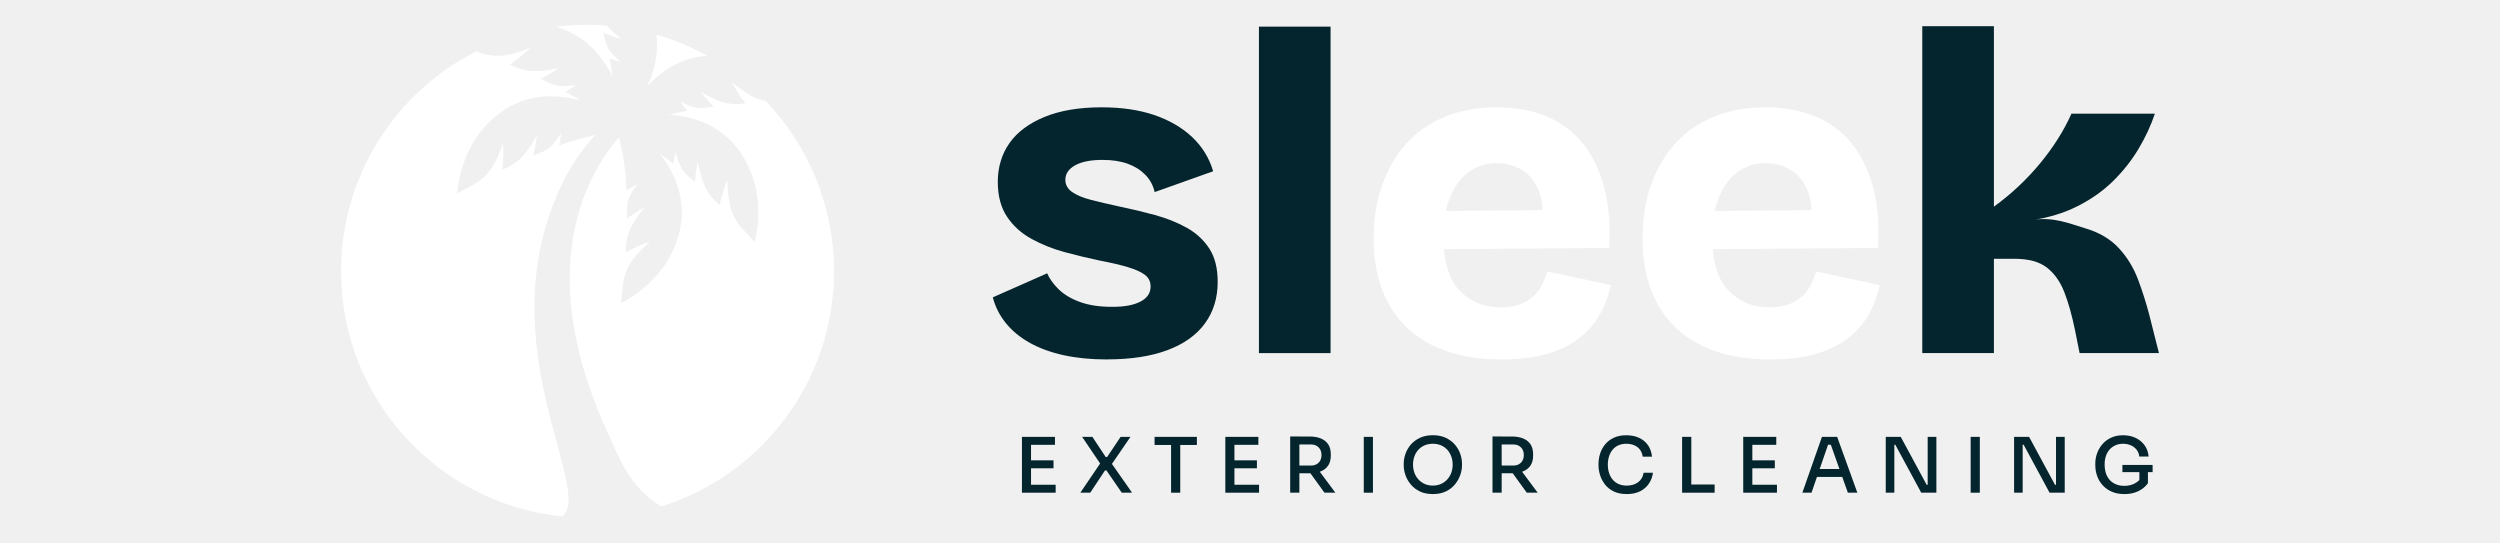
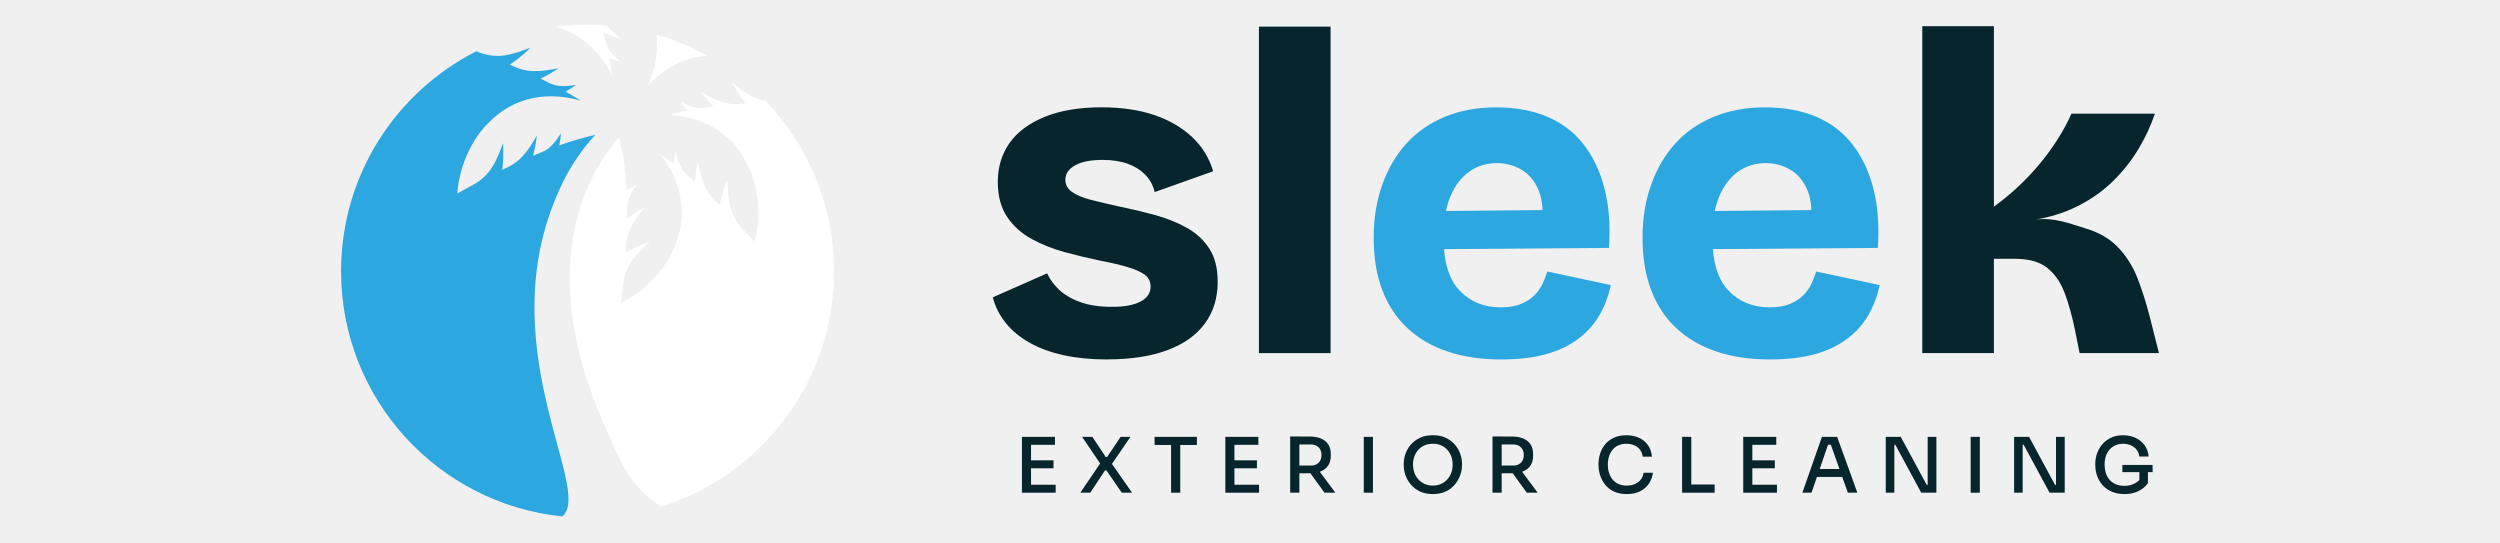
<svg xmlns="http://www.w3.org/2000/svg" id="Layer_1" viewBox="0 0 1153.4 250.34">
  <defs>
-     <style>      .st0 {        fill: #04252d;      }      .st1 {        isolation: isolate;      }      .st2 {        fill: #fff;      }    </style>
+     <style>
+     .st0 { fill: #06252D; }
+     .st1 { isolation: isolate; }
+     .st-accent { fill: #2DA7DF; }
+     .st-white { fill: #ffffff; }
+   </style>
  </defs>
  <g>
    <g class="st1">
      <g class="st1">
        <g class="st1">
          <path class="st0" d="M471.48,227.31v-25.76h4.2v25.76h-4.2ZM474.97,205.22v-3.67h11.75v3.67h-11.75ZM474.97,216.05v-3.67h11.08v3.67h-11.08ZM474.97,227.31v-3.67h12.07v3.67h-12.07Z" />
        </g>
      </g>
      <g class="st1">
        <g class="st1">
          <path class="st0" d="M498.43,227.31l9.32-13.76.04.63-8.54-12.63h4.73l6.14,9.28h.67l6.21-9.28h4.55l-8.72,12.74-.07-.6,9.53,13.62h-4.76l-7.06-10.27h-.67l-6.81,10.27h-4.55Z" />
        </g>
      </g>
      <g class="st1">
        <g class="st1">
          <path class="st0" d="M532.67,205.29v-3.74h19.52v3.74h-19.52ZM540.29,227.31v-22.73h4.23v22.73h-4.23Z" />
          <path class="st0" d="M565.32,227.31v-25.76h4.2v25.76h-4.2ZM568.81,205.22v-3.67h11.75v3.67h-11.75ZM568.81,216.05v-3.67h11.08v3.67h-11.08ZM568.81,227.31v-3.67h12.07v3.67h-12.07Z" />
          <path class="st0" d="M595.24,227.31v-25.94h4.24v25.94h-4.24ZM598.1,218.35v-3.56h6.71c1.01,0,1.88-.21,2.61-.62.73-.41,1.29-.98,1.68-1.71.39-.73.58-1.58.58-2.54s-.19-1.78-.58-2.5c-.39-.73-.95-1.31-1.68-1.73s-1.6-.63-2.61-.63h-6.71v-3.67h6.14c1.98,0,3.69.3,5.15.9,1.46.6,2.59,1.5,3.39,2.7.8,1.2,1.2,2.74,1.2,4.62v.56c0,1.88-.41,3.42-1.22,4.62-.81,1.2-1.94,2.09-3.39,2.68s-3.16.88-5.13.88h-6.14ZM611.05,227.31l-8.19-11.33h4.8l8.43,11.33h-5.05Z" />
          <path class="st0" d="M629.19,227.31v-25.76h4.23v25.76h-4.23Z" />
          <path class="st0" d="M661.06,227.94c-2.33,0-4.33-.41-6.02-1.22-1.68-.81-3.08-1.89-4.18-3.23-1.11-1.34-1.92-2.78-2.45-4.32-.53-1.54-.79-3.02-.79-4.43v-.78c0-1.55.28-3.11.83-4.66s1.39-2.97,2.51-4.25c1.12-1.28,2.52-2.31,4.2-3.09,1.68-.78,3.65-1.17,5.91-1.17s4.22.39,5.89,1.17c1.67.78,3.07,1.81,4.2,3.09,1.13,1.28,1.97,2.7,2.52,4.25s.83,3.11.83,4.66v.78c0,1.41-.27,2.89-.81,4.43-.54,1.54-1.36,2.98-2.45,4.32-1.09,1.34-2.49,2.42-4.18,3.23-1.69.81-3.69,1.22-6,1.22ZM661.06,224.03c1.41,0,2.68-.26,3.81-.78,1.13-.52,2.09-1.22,2.89-2.12.8-.89,1.41-1.92,1.82-3.07.41-1.15.62-2.38.62-3.67,0-1.36-.21-2.63-.64-3.79-.42-1.16-1.03-2.19-1.82-3.07-.79-.88-1.75-1.57-2.88-2.06-1.13-.49-2.4-.74-3.81-.74s-2.68.25-3.81.74c-1.13.49-2.09,1.18-2.89,2.06-.8.88-1.41,1.91-1.82,3.07-.41,1.17-.62,2.43-.62,3.79,0,1.29.21,2.52.62,3.67.41,1.15,1.02,2.18,1.82,3.07.8.89,1.76,1.6,2.89,2.12,1.13.52,2.4.78,3.81.78Z" />
          <path class="st0" d="M688.58,227.31v-25.94h4.23v25.94h-4.23ZM691.44,218.35v-3.56h6.71c1.01,0,1.88-.21,2.61-.62.73-.41,1.29-.98,1.68-1.71.39-.73.58-1.58.58-2.54s-.19-1.78-.58-2.5c-.39-.73-.95-1.31-1.68-1.73-.73-.42-1.6-.63-2.61-.63h-6.71v-3.67h6.14c1.98,0,3.69.3,5.15.9,1.46.6,2.59,1.5,3.39,2.7.8,1.2,1.2,2.74,1.2,4.62v.56c0,1.88-.41,3.42-1.22,4.62-.81,1.2-1.94,2.09-3.39,2.68-1.45.59-3.16.88-5.13.88h-6.14ZM704.39,227.31l-8.19-11.33h4.8l8.43,11.33h-5.05Z" />
          <path class="st0" d="M750.51,227.94c-2.35,0-4.36-.41-6.02-1.22s-3-1.88-4.02-3.21c-1.02-1.33-1.78-2.76-2.26-4.3-.48-1.54-.72-3.03-.72-4.46v-.78c0-1.58.25-3.14.74-4.69s1.25-2.96,2.28-4.23,2.35-2.29,3.99-3.07c1.63-.78,3.57-1.17,5.81-1.17s4.34.41,6.03,1.24c1.69.82,3.04,1.97,4.04,3.44,1,1.47,1.59,3.21,1.78,5.21h-4.27c-.19-1.32-.63-2.42-1.32-3.3-.69-.88-1.58-1.55-2.65-1.99-1.07-.45-2.28-.67-3.62-.67s-2.62.25-3.69.74-1.96,1.18-2.66,2.05c-.71.87-1.24,1.89-1.61,3.05-.37,1.17-.55,2.44-.55,3.83s.18,2.56.55,3.72c.36,1.17.91,2.19,1.64,3.09.73.89,1.64,1.59,2.74,2.08,1.09.49,2.36.74,3.79.74,2.07,0,3.81-.51,5.22-1.54,1.41-1.02,2.27-2.49,2.58-4.39h4.3c-.24,1.81-.85,3.46-1.83,4.96-.99,1.5-2.34,2.68-4.06,3.56-1.72.88-3.79,1.32-6.21,1.32Z" />
          <path class="st0" d="M776.06,227.31v-25.76h4.24v25.76h-4.24ZM779.59,227.31v-3.78h11.47v3.78h-11.47Z" />
          <path class="st0" d="M804.26,227.31v-25.76h4.2v25.76h-4.2ZM807.75,205.22v-3.67h11.75v3.67h-11.75ZM807.75,216.05v-3.67h11.08v3.67h-11.08ZM807.75,227.31v-3.67h12.07v3.67h-12.07Z" />
          <path class="st0" d="M831.54,227.31l9.03-25.76h7.02l9.32,25.76h-4.38l-8.15-22.94,1.73.81h-4.27l1.83-.81-7.91,22.94h-4.23ZM837.4,220.04l1.34-3.67h10.8l1.38,3.67h-13.52Z" />
          <path class="st0" d="M870.01,227.31v-25.76h6.92l11.96,22.13h1.17l-.71.63v-22.76h4.02v25.76h-6.99l-11.96-22.13h-1.16l.71-.63v22.76h-3.95Z" />
          <path class="st0" d="M909.18,227.31v-25.76h4.23v25.76h-4.23Z" />
          <path class="st0" d="M929.22,227.31v-25.76h6.92l11.96,22.13h1.17l-.71.63v-22.76h4.02v25.76h-6.99l-11.96-22.13h-1.16l.71-.63v22.76h-3.95Z" />
          <path class="st0" d="M980.07,227.94c-2.12,0-4-.35-5.65-1.04-1.65-.69-3.05-1.65-4.2-2.88-1.15-1.22-2.03-2.65-2.63-4.27-.6-1.62-.9-3.34-.9-5.15v-.78c0-1.62.28-3.21.85-4.76.56-1.55,1.39-2.95,2.49-4.2,1.09-1.25,2.44-2.24,4.02-2.96,1.59-.73,3.41-1.09,5.45-1.09,2.19,0,4.14.42,5.86,1.25,1.72.83,3.09,1.99,4.13,3.46,1.04,1.47,1.63,3.17,1.8,5.1h-4.31c-.14-1.27-.57-2.34-1.29-3.21s-1.61-1.54-2.68-1.99c-1.07-.46-2.24-.69-3.51-.69s-2.43.23-3.48.69c-1.05.46-1.95,1.11-2.7,1.94s-1.33,1.83-1.73,3c-.4,1.17-.6,2.46-.6,3.9,0,1.6.22,3.01.65,4.24.43,1.22,1.05,2.25,1.85,3.09s1.76,1.47,2.88,1.91c1.12.44,2.35.65,3.69.65,1.86,0,3.49-.38,4.89-1.15,1.4-.76,2.45-1.76,3.16-2.98l-1.09,4.13v-7.16h3.95v5.93c-1.15,1.6-2.65,2.84-4.5,3.72-1.85.88-3.98,1.32-6.41,1.32ZM979.19,217.82v-3.32h13.94v3.32h-13.94Z" />
        </g>
      </g>
    </g>
    <g>
      <path class="st0" d="M510.75,165.84c-7.39,0-14.09-.66-20.08-1.98-6-1.33-11.23-3.24-15.69-5.76-4.47-2.51-8.12-5.55-10.98-9.1-2.86-3.56-4.85-7.5-5.96-11.82l25.1-11.09c.97,2.37,2.68,4.78,5.12,7.22s5.72,4.43,9.83,5.95c4.11,1.54,9.1,2.3,14.96,2.3s9.94-.79,13.08-2.4,4.71-3.94,4.71-7.01c0-2.23-.87-4.01-2.62-5.34-1.74-1.32-4.36-2.51-7.84-3.55-3.49-1.05-7.81-2.06-12.97-3.04-5.3-1.11-10.67-2.41-16.11-3.87-5.44-1.47-10.53-3.48-15.27-6.07-4.74-2.57-8.54-5.99-11.4-10.25-2.86-4.25-4.29-9.65-4.29-16.2s1.81-12.8,5.44-17.89c3.62-5.09,9.03-9.1,16.21-12.03s15.93-4.4,26.25-4.4c9.2,0,17.29,1.19,24.27,3.55,6.97,2.38,12.79,5.76,17.47,10.15,4.67,4.4,7.91,9.65,9.73,15.8l-26.99,9.61c-.7-3.07-2.13-5.72-4.29-7.95-2.17-2.22-4.88-3.94-8.16-5.12-3.28-1.18-7.15-1.78-11.61-1.78-5.44,0-9.66.83-12.65,2.51-3,1.67-4.5,3.9-4.5,6.69,0,2.23,1.01,4.08,3.03,5.55,2.02,1.46,4.92,2.69,8.68,3.66,3.77.97,8.23,2.02,13.39,3.14,5.44,1.12,10.84,2.41,16.21,3.87,5.37,1.47,10.25,3.42,14.64,5.85,4.39,2.44,7.88,5.66,10.46,9.62,2.58,3.98,3.87,9.1,3.87,15.38,0,7.39-1.95,13.77-5.86,19.14-3.9,5.37-9.66,9.49-17.26,12.34-7.6,2.86-16.91,4.29-27.93,4.29v.03h0Z" />
      <path class="st0" d="M580.82,162.91V12.29h33.05v150.62h-33.05Z" />
-       <path class="st2" d="M692.53,165.84c-9.2,0-17.43-1.22-24.68-3.66s-13.42-6.03-18.51-10.78c-5.09-4.73-8.96-10.6-11.61-17.57-2.65-6.97-3.97-14.98-3.97-24.05s1.29-16.88,3.87-24.27c2.58-7.39,6.28-13.77,11.09-19.14s10.74-9.52,17.78-12.44c7.04-2.93,14.96-4.4,23.74-4.4s16.77,1.43,23.53,4.29,12.34,7.08,16.73,12.66c4.39,5.58,7.64,12.37,9.73,20.39,2.09,8.03,2.79,17.2,2.09,27.51l-86.39.63v-17.57l67.15-.63-11.92,8.16c.97-6.98.56-12.66-1.26-17.05-1.82-4.4-4.47-7.6-7.95-9.62-3.49-2.02-7.25-3.04-11.3-3.04-4.88,0-9.17,1.33-12.86,3.98-3.7,2.65-6.59,6.48-8.68,11.5-2.09,5.02-3.14,11.16-3.14,18.42,0,11.43,2.48,19.74,7.43,24.89,4.95,5.17,11.26,7.74,18.93,7.74,3.77,0,6.9-.52,9.41-1.57,2.51-1.04,4.57-2.37,6.17-3.97,1.6-1.61,2.86-3.38,3.77-5.34.91-1.95,1.64-3.83,2.2-5.65l29.29,6.27c-1.12,5.17-2.89,9.83-5.33,14.02s-5.72,7.81-9.83,10.87c-4.12,3.08-9.07,5.41-14.85,7.01-5.79,1.61-12.66,2.41-20.61,2.41h-.02Z" />
-       <path class="st2" d="M816.57,165.84c-9.2,0-17.43-1.22-24.68-3.66s-13.42-6.03-18.51-10.78c-5.09-4.73-8.96-10.6-11.61-17.57-2.65-6.97-3.97-14.98-3.97-24.05s1.29-16.88,3.87-24.27c2.58-7.39,6.28-13.77,11.09-19.14s10.74-9.52,17.78-12.44c7.04-2.93,14.96-4.4,23.74-4.4s16.77,1.43,23.53,4.29,12.34,7.08,16.73,12.66c4.39,5.58,7.64,12.37,9.73,20.39,2.09,8.03,2.79,17.2,2.09,27.51l-86.39.63v-17.57l67.15-.63-11.92,8.16c.97-6.98.56-12.66-1.26-17.05-1.82-4.4-4.47-7.6-7.95-9.62-3.49-2.02-7.25-3.04-11.3-3.04-4.88,0-9.17,1.33-12.86,3.98-3.7,2.65-6.59,6.48-8.68,11.5-2.09,5.02-3.14,11.16-3.14,18.42,0,11.43,2.48,19.74,7.43,24.89,4.95,5.17,11.26,7.74,18.93,7.74,3.77,0,6.9-.52,9.41-1.57,2.51-1.04,4.57-2.37,6.17-3.97,1.6-1.61,2.86-3.38,3.77-5.34.91-1.95,1.64-3.83,2.2-5.65l29.29,6.27c-1.12,5.17-2.89,9.83-5.33,14.02s-5.72,7.81-9.83,10.87c-4.12,3.08-9.07,5.41-14.85,7.01-5.79,1.61-12.66,2.41-20.61,2.41h-.02Z" />
+       <path class="st-accent" d="M692.53,165.84c-9.2,0-17.43-1.22-24.68-3.66s-13.42-6.03-18.51-10.78c-5.09-4.73-8.96-10.6-11.61-17.57-2.65-6.97-3.97-14.98-3.97-24.05s1.29-16.88,3.87-24.27c2.58-7.39,6.28-13.77,11.09-19.14s10.74-9.52,17.78-12.44c7.04-2.93,14.96-4.4,23.74-4.4s16.77,1.43,23.53,4.29,12.34,7.08,16.73,12.66c4.39,5.58,7.64,12.37,9.73,20.39,2.09,8.03,2.79,17.2,2.09,27.51l-86.39.63v-17.57l67.15-.63-11.92,8.16c.97-6.98.56-12.66-1.26-17.05-1.82-4.4-4.47-7.6-7.95-9.62-3.49-2.02-7.25-3.04-11.3-3.04-4.88,0-9.17,1.33-12.86,3.98-3.7,2.65-6.59,6.48-8.68,11.5-2.09,5.02-3.14,11.16-3.14,18.42,0,11.43,2.48,19.74,7.43,24.89,4.95,5.17,11.26,7.74,18.93,7.74,3.77,0,6.9-.52,9.41-1.57,2.51-1.04,4.57-2.37,6.17-3.97,1.6-1.61,2.86-3.38,3.77-5.34.91-1.95,1.64-3.83,2.2-5.65l29.29,6.27c-1.12,5.17-2.89,9.83-5.33,14.02s-5.72,7.81-9.83,10.87c-4.12,3.08-9.07,5.41-14.85,7.01-5.79,1.61-12.66,2.41-20.61,2.41h-.02Z" />
+       <path class="st-accent" d="M816.57,165.84c-9.2,0-17.43-1.22-24.68-3.66s-13.42-6.03-18.51-10.78c-5.09-4.73-8.96-10.6-11.61-17.57-2.65-6.97-3.97-14.98-3.97-24.05s1.29-16.88,3.87-24.27c2.58-7.39,6.28-13.77,11.09-19.14s10.74-9.52,17.78-12.44c7.04-2.93,14.96-4.4,23.74-4.4s16.77,1.43,23.53,4.29,12.34,7.08,16.73,12.66c4.39,5.58,7.64,12.37,9.73,20.39,2.09,8.03,2.79,17.2,2.09,27.51l-86.39.63v-17.57l67.15-.63-11.92,8.16c.97-6.98.56-12.66-1.26-17.05-1.82-4.4-4.47-7.6-7.95-9.62-3.49-2.02-7.25-3.04-11.3-3.04-4.88,0-9.17,1.33-12.86,3.98-3.7,2.65-6.59,6.48-8.68,11.5-2.09,5.02-3.14,11.16-3.14,18.42,0,11.43,2.48,19.74,7.43,24.89,4.95,5.17,11.26,7.74,18.93,7.74,3.77,0,6.9-.52,9.41-1.57,2.51-1.04,4.57-2.37,6.17-3.97,1.6-1.61,2.86-3.38,3.77-5.34.91-1.95,1.64-3.83,2.2-5.65l29.29,6.27c-1.12,5.17-2.89,9.83-5.33,14.02s-5.72,7.81-9.83,10.87c-4.12,3.08-9.07,5.41-14.85,7.01-5.79,1.61-12.66,2.41-20.61,2.41h-.02Z" />
      <path class="st0" d="M886.86,162.91V12.08h33.05v83.26c4.04-2.93,7.84-6.06,11.4-9.42,3.55-3.34,6.83-6.83,9.83-10.46,3-3.62,5.72-7.35,8.16-11.19,2.44-3.83,4.57-7.77,6.38-11.82h38.49c-1.81,5.44-4.32,10.85-7.53,16.21-3.21,5.37-7.11,10.32-11.72,14.85-4.6,4.53-10.08,8.4-16.42,11.61-6.35,3.2-13.49,5.37-21.44,6.49h0c10.04-1.95,18.3,1.78,24.79,3.66,6.48,1.88,11.68,4.91,15.58,9.1,3.9,4.18,6.9,9.06,9,14.64,2.09,5.59,3.83,11.09,5.23,16.53l4.39,17.36h-36.61l-2.09-10.46c-1.4-6.84-3.03-12.69-4.92-17.57s-4.57-8.68-8.05-11.4c-3.49-2.72-8.51-4.08-15.06-4.08h-9.41v43.51h-33.05Z" />
    </g>
  </g>
  <g>
-     <path class="st2" d="M326.3,25.74c-7.36-4.1-15.23-7.4-23.48-9.79,1.17,8.75-1.02,16.99-4.08,23.71,6.4-6.82,15.56-13.29,27.56-13.92Z" />
-     <path class="st2" d="M256.55,12.37c13.45,3.8,21.44,13.55,26.12,23.04-.41-2.78-.92-5.62-1.52-8.48,1.62.58,3.33,1.09,5.14,1.5-2-1.74-3.98-3.52-5.38-5.69-.03-.05-.07-.11-.11-.17-.68-1.09-1.16-2.3-1.48-3.55-.34-1.34-.68-2.67-1.04-3.98,2.66,1.15,5.48,2.11,8.46,2.87-2.42-1.91-4.82-3.87-6.9-6.13-2.9-.22-5.82-.37-8.78-.37-4.92,0-9.76.35-14.51.95h0Z" />
-     <path class="st2" d="M353.27,46.61c-2.11-.37-4.16-1.05-6.07-2.04-.02,0-.05-.02-.07-.04-3.41-1.77-6.43-4.19-9.4-6.63,1.8,3.58,3.86,6.86,6.16,9.82-.87.07-1.76.14-2.66.22-2.31.2-4.64.03-6.88-.56-.44-.12-.87-.24-1.31-.38-3.39-1.07-6.53-2.79-9.63-4.54,1.83,2.46,3.8,4.7,5.87,6.73-1.35.17-2.71.36-4.08.56-1.27.19-2.57.19-3.84-.02-.07,0-.13-.02-.19-.03-2.54-.47-4.94-1.63-7.31-2.81,1.08,1.52,2.19,2.91,3.35,4.19-2.87.54-5.7,1.14-8.42,1.82,13.43.91,29.3,6.56,37.45,26.05,4.63,11.06,4.28,24.54,1.89,32.68,0,0-2.12-2.43-5.69-6.24-2.7-2.88-4.64-6.4-5.57-10.24,0-.03-.01-.05-.02-.08-.96-3.97-1.12-8.09-1.24-12.18-1.61,3.95-2.81,7.89-3.59,11.81-.66-.65-1.34-1.32-2.03-1.99-1.77-1.72-3.27-3.7-4.36-5.91-.21-.43-.42-.87-.61-1.31-1.51-3.47-2.32-7.19-3.08-10.9-.69,3.19-1.13,6.33-1.3,9.41-1.08-.97-2.18-1.93-3.29-2.89-1.04-.89-1.95-1.93-2.67-3.1-.04-.06-.07-.12-.11-.18-1.4-2.37-2.14-5.1-2.85-7.83-.47,1.92-.81,3.79-1.02,5.61-2.08-1.65-4.19-3.24-6.28-4.74,8.37,10.74,14.99,26.68,5.44,46.02-5.31,10.75-15.7,19.33-23.42,22.87,0,0,.44-3.2.98-8.39.4-3.93,1.79-7.7,4.07-10.92.02-.02.03-.05.05-.07,2.37-3.33,5.37-6.16,8.38-8.93-4.04,1.37-7.8,3.06-11.26,5.04.06-.93.11-1.88.17-2.84.13-2.46.65-4.89,1.6-7.17.19-.44.38-.89.59-1.32,1.63-3.41,3.9-6.47,6.2-9.48-2.86,1.57-5.52,3.31-7.95,5.2.02-1.45.02-2.91.01-4.38,0-1.37.17-2.74.58-4.05.02-.07.04-.13.06-.2.87-2.61,2.44-4.97,4.04-7.29-1.76.91-3.39,1.88-4.9,2.91-.41-8.94-1.47-17.55-3.57-24.45-6.56,7.54-11.69,16.34-15.39,25.61-1.37,3.43-2.58,7.06-3.53,10.62-9.05,33.52-.41,68.95,13.74,99.84,4.89,10.67,10.09,25.69,24.88,34.13,46.13-14.49,79.6-57.59,79.6-108.5,0-30.46-12-58.1-31.5-78.52h-.02Z" />
-     <path class="st2" d="M259.6,84.26c3.91-8,9-15.43,15.02-22.02-5.28,1.11-10.93,2.82-16.61,4.85.38-1.79.65-3.67.82-5.64-1.54,2.36-3.12,4.71-5.2,6.51-.05.05-.11.09-.16.14-1.05.88-2.25,1.56-3.52,2.08-1.36.55-2.71,1.11-4.04,1.68.82-2.97,1.42-6.09,1.78-9.33-1.91,3.27-3.86,6.54-6.4,9.34-.32.36-.65.71-1,1.05-1.74,1.74-3.79,3.15-6.02,4.21-.87.41-1.72.83-2.56,1.23.52-3.95.64-8.08.38-12.33-1.42,3.84-2.89,7.68-5.07,11.14,0,.02-.03.05-.04.07-2.11,3.34-5.07,6.05-8.55,7.92-4.6,2.47-7.39,4.1-7.39,4.1.34-8.48,4.31-21.36,12.24-30.36,14.25-16.2,31.52-16.14,44.65-12.48-2.24-1.42-4.58-2.8-6.98-4.14,1.6-.89,3.2-1.92,4.8-3.08-2.79.39-5.6.74-8.33.35-.07,0-.14-.02-.21-.03-1.35-.22-2.66-.67-3.88-1.29-1.31-.66-2.62-1.31-3.92-1.95,2.78-1.33,5.52-2.93,8.21-4.78-3.72.71-7.47,1.37-11.25,1.3-.48,0-.96-.03-1.45-.06-2.46-.17-4.87-.8-7.13-1.78-.88-.39-1.76-.76-2.61-1.12,3.32-2.2,6.52-4.82,9.55-7.81-3.83,1.45-7.69,2.86-11.73,3.49h-.08c-3.9.6-7.89.14-11.58-1.25-.56-.21-1.09-.41-1.59-.6-37.01,18.76-62.39,57.14-62.39,101.46,0,58.86,44.72,107.28,102.04,113.12,15.07-12.03-35.49-80.93.22-153.99h-.02Z" />
+     <path class="st-white" d="M326.3,25.74c-7.36-4.1-15.23-7.4-23.48-9.79,1.17,8.75-1.02,16.99-4.08,23.71,6.4-6.82,15.56-13.29,27.56-13.92Z" />
+     <path class="st-white" d="M256.55,12.37c13.45,3.8,21.44,13.55,26.12,23.04-.41-2.78-.92-5.62-1.52-8.48,1.62.58,3.33,1.09,5.14,1.5-2-1.74-3.98-3.52-5.38-5.69-.03-.05-.07-.11-.11-.17-.68-1.09-1.16-2.3-1.48-3.55-.34-1.34-.68-2.67-1.04-3.98,2.66,1.15,5.48,2.11,8.46,2.87-2.42-1.91-4.82-3.87-6.9-6.13-2.9-.22-5.82-.37-8.78-.37-4.92,0-9.76.35-14.51.95h0Z" />
+     <path class="st-white" d="M353.27,46.61c-2.11-.37-4.16-1.05-6.07-2.04-.02,0-.05-.02-.07-.04-3.41-1.77-6.43-4.19-9.4-6.63,1.8,3.58,3.86,6.86,6.16,9.82-.87.07-1.76.14-2.66.22-2.31.2-4.64.03-6.88-.56-.44-.12-.87-.24-1.31-.38-3.39-1.07-6.53-2.79-9.63-4.54,1.83,2.46,3.8,4.7,5.87,6.73-1.35.17-2.71.36-4.08.56-1.27.19-2.57.19-3.84-.02-.07,0-.13-.02-.19-.03-2.54-.47-4.94-1.63-7.31-2.81,1.08,1.52,2.19,2.91,3.35,4.19-2.87.54-5.7,1.14-8.42,1.82,13.43.91,29.3,6.56,37.45,26.05,4.63,11.06,4.28,24.54,1.89,32.68,0,0-2.12-2.43-5.69-6.24-2.7-2.88-4.64-6.4-5.57-10.24,0-.03-.01-.05-.02-.08-.96-3.97-1.12-8.09-1.24-12.18-1.61,3.95-2.81,7.89-3.59,11.81-.66-.65-1.34-1.32-2.03-1.99-1.77-1.72-3.27-3.7-4.36-5.91-.21-.43-.42-.87-.61-1.31-1.51-3.47-2.32-7.19-3.08-10.9-.69,3.19-1.13,6.33-1.3,9.41-1.08-.97-2.18-1.93-3.29-2.89-1.04-.89-1.95-1.93-2.67-3.1-.04-.06-.07-.12-.11-.18-1.4-2.37-2.14-5.1-2.85-7.83-.47,1.92-.81,3.79-1.02,5.61-2.08-1.65-4.19-3.24-6.28-4.74,8.37,10.74,14.99,26.68,5.44,46.02-5.31,10.75-15.7,19.33-23.42,22.87,0,0,.44-3.2.98-8.39.4-3.93,1.79-7.7,4.07-10.92.02-.02.03-.05.05-.07,2.37-3.33,5.37-6.16,8.38-8.93-4.04,1.37-7.8,3.06-11.26,5.04.06-.93.11-1.88.17-2.84.13-2.46.65-4.89,1.6-7.17.19-.44.38-.89.59-1.32,1.63-3.41,3.9-6.47,6.2-9.48-2.86,1.57-5.52,3.31-7.95,5.2.02-1.45.02-2.91.01-4.38,0-1.37.17-2.74.58-4.05.02-.07.04-.13.06-.2.87-2.61,2.44-4.97,4.04-7.29-1.76.91-3.39,1.88-4.9,2.91-.41-8.94-1.47-17.55-3.57-24.45-6.56,7.54-11.69,16.34-15.39,25.61-1.37,3.43-2.58,7.06-3.53,10.62-9.05,33.52-.41,68.95,13.74,99.84,4.89,10.67,10.09,25.69,24.88,34.13,46.13-14.49,79.6-57.59,79.6-108.5,0-30.46-12-58.1-31.5-78.52h-.02Z" />
+     <path class="st-accent" d="M259.6,84.26c3.91-8,9-15.43,15.02-22.02-5.28,1.11-10.93,2.82-16.61,4.85.38-1.79.65-3.67.82-5.64-1.54,2.36-3.12,4.71-5.2,6.51-.05.05-.11.09-.16.14-1.05.88-2.25,1.56-3.52,2.08-1.36.55-2.71,1.11-4.04,1.68.82-2.97,1.42-6.09,1.78-9.33-1.91,3.27-3.86,6.54-6.4,9.34-.32.36-.65.71-1,1.05-1.74,1.74-3.79,3.15-6.02,4.21-.87.41-1.72.83-2.56,1.23.52-3.95.64-8.08.38-12.33-1.42,3.84-2.89,7.68-5.07,11.14,0,.02-.03.05-.04.07-2.11,3.34-5.07,6.05-8.55,7.92-4.6,2.47-7.39,4.1-7.39,4.1.34-8.48,4.31-21.36,12.24-30.36,14.25-16.2,31.52-16.14,44.65-12.48-2.24-1.42-4.58-2.8-6.98-4.14,1.6-.89,3.2-1.92,4.8-3.08-2.79.39-5.6.74-8.33.35-.07,0-.14-.02-.21-.03-1.35-.22-2.66-.67-3.88-1.29-1.31-.66-2.62-1.31-3.92-1.95,2.78-1.33,5.52-2.93,8.21-4.78-3.72.71-7.47,1.37-11.25,1.3-.48,0-.96-.03-1.45-.06-2.46-.17-4.87-.8-7.13-1.78-.88-.39-1.76-.76-2.61-1.12,3.32-2.2,6.52-4.82,9.55-7.81-3.83,1.45-7.69,2.86-11.73,3.49h-.08c-3.9.6-7.89.14-11.58-1.25-.56-.21-1.09-.41-1.59-.6-37.01,18.76-62.39,57.14-62.39,101.46,0,58.86,44.72,107.28,102.04,113.12,15.07-12.03-35.49-80.93.22-153.99h-.02Z" />
  </g>
</svg>
